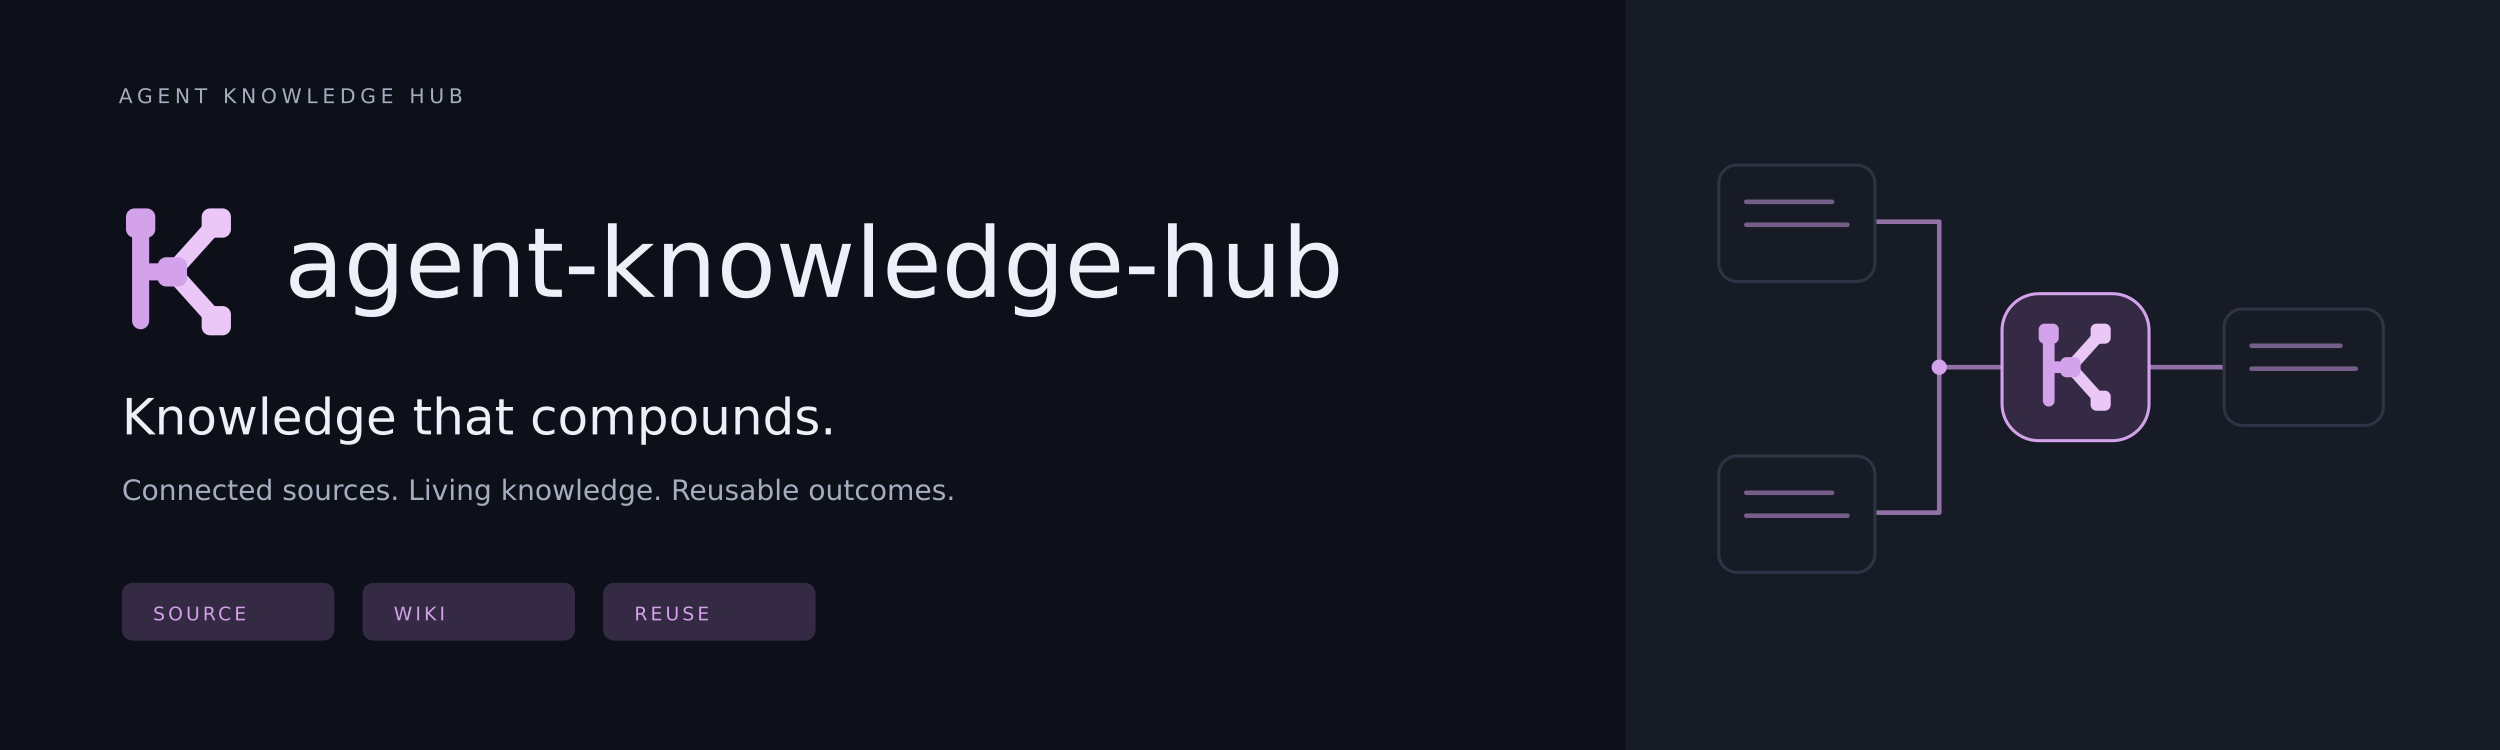
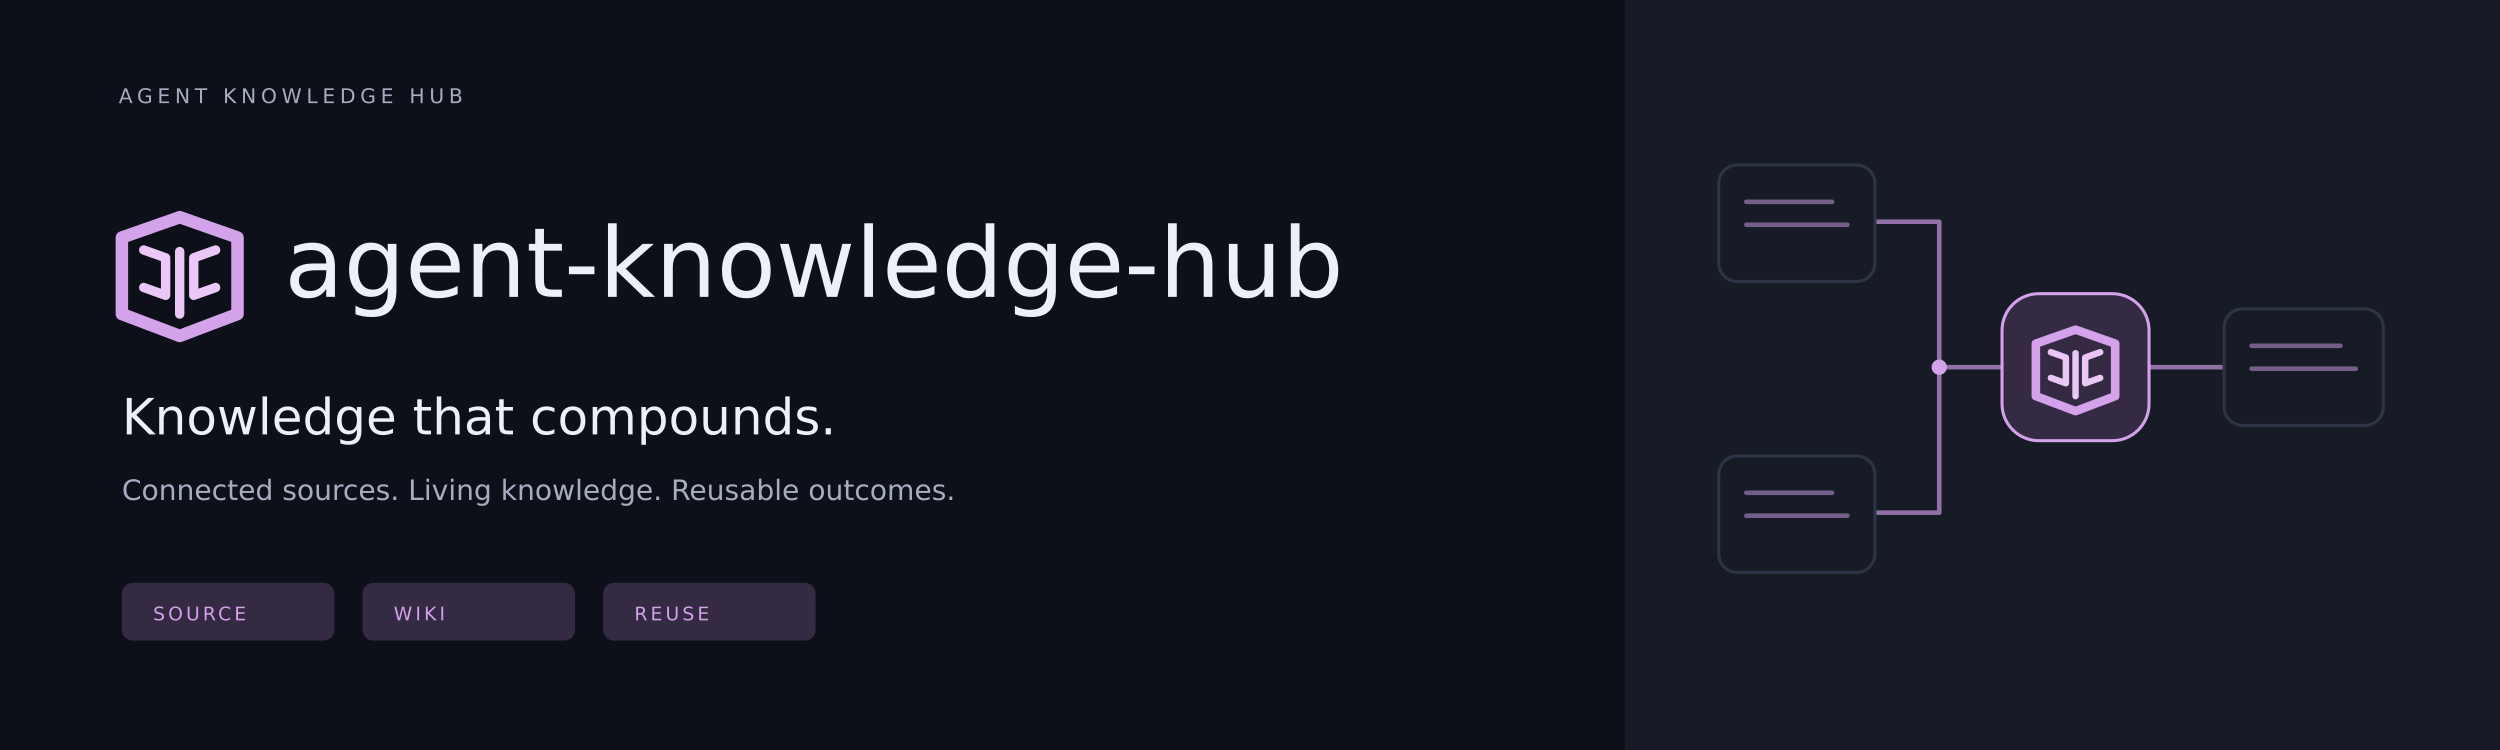
<svg xmlns="http://www.w3.org/2000/svg" width="1600" height="480" viewBox="0 0 1600 480" role="img" aria-label="agent-knowledge-hub dark repository banner">
  <rect x="0" y="0" width="1600" height="480" rx="0" fill="#0d1018" />
  <rect x="1040" y="0" width="560" height="480" rx="0" fill="#171b26" />
  <text x="76" y="66" font-family="DejaVu Sans,Arial,sans-serif" font-size="13" fill="#a5aec0" letter-spacing="3">AGENT KNOWLEDGE HUB</text>
  <svg x="65" y="124" width="100" height="100" viewBox="0 0 128 128">
-     <g fill="none" stroke-linecap="round" stroke-linejoin="round">
-       <path class="primary-stroke" d="M32 24v80M32 64h26" stroke="#d4a1eb" stroke-width="14" />
-       <path class="secondary-stroke" d="m58 64 36-40M58 64l36 40" stroke="#eac7f6" stroke-width="14" />
-     </g>
-     <g class="primary-fill" fill="#d4a1eb">
-       <rect x="20" y="12" width="24" height="24" rx="7" fill="inherit" />
-       <rect x="46" y="52" width="24" height="24" rx="7" fill="inherit" />
-     </g>
-     <g class="secondary-fill" fill="#eac7f6">
-       <rect x="82" y="12" width="24" height="24" rx="7" fill="inherit" />
-       <rect x="82" y="92" width="24" height="24" rx="7" fill="inherit" />
+     <g transform="scale(1.28)">
+       <path class="primary-stroke" d="M50 15 87 28v49L50 91 13 77V28z" fill="none" stroke="#d4a1eb" stroke-width="8" stroke-linejoin="round" />
+       <path class="secondary-stroke" d="M50 37v40M27 36l14 5v24l-14-5M73 36l-14 5v24l14-5" fill="none" stroke="#eac7f6" stroke-width="6" stroke-linejoin="round" stroke-linecap="round" />
    </g>
  </svg>
  <g aria-label="agent-knowledge-hub" fill="#edf0f8" transform="translate(182 190) scale(0.03027344 -0.03027344)">
    <path transform="translate(0 0)" d="M702 563Q479 563 393.0 512.0Q307 461 307 338Q307 240 371.5 182.5Q436 125 547 125Q700 125 792.5 233.5Q885 342 885 522V563ZM1069 639V0H885V170Q822 68 728.0 19.5Q634 -29 498 -29Q326 -29 224.5 67.5Q123 164 123 326Q123 515 249.5 611.0Q376 707 627 707H885V725Q885 852 801.5 921.5Q718 991 567 991Q471 991 380.0 968.0Q289 945 205 899V1069Q306 1108 401.0 1127.5Q496 1147 586 1147Q829 1147 949.0 1021.0Q1069 895 1069 639Z" />
    <path transform="translate(1255 0)" d="M930 573Q930 773 847.5 883.0Q765 993 616 993Q468 993 385.5 883.0Q303 773 303 573Q303 374 385.5 264.0Q468 154 616 154Q765 154 847.5 264.0Q930 374 930 573ZM1114 139Q1114 -147 987.0 -286.5Q860 -426 598 -426Q501 -426 415.0 -411.5Q329 -397 248 -367V-188Q329 -232 408.0 -253.0Q487 -274 569 -274Q750 -274 840.0 -179.5Q930 -85 930 106V197Q873 98 784.0 49.0Q695 0 571 0Q365 0 239.0 157.0Q113 314 113 573Q113 833 239.0 990.0Q365 1147 571 1147Q695 1147 784.0 1098.0Q873 1049 930 950V1120H1114Z" />
    <path transform="translate(2555 0)" d="M1151 606V516H305Q317 326 419.5 226.5Q522 127 705 127Q811 127 910.5 153.0Q1010 179 1108 231V57Q1009 15 905.0 -7.0Q801 -29 694 -29Q426 -29 269.5 127.0Q113 283 113 549Q113 824 261.5 985.5Q410 1147 662 1147Q888 1147 1019.5 1001.5Q1151 856 1151 606ZM967 660Q965 811 882.5 901.0Q800 991 664 991Q510 991 417.5 904.0Q325 817 311 659Z" />
    <path transform="translate(3815 0)" d="M1124 676V0H940V670Q940 829 878.0 908.0Q816 987 692 987Q543 987 457.0 892.0Q371 797 371 633V0H186V1120H371V946Q437 1047 526.5 1097.0Q616 1147 733 1147Q926 1147 1025.0 1027.5Q1124 908 1124 676Z" />
    <path transform="translate(5113 0)" d="M375 1438V1120H754V977H375V369Q375 232 412.5 193.0Q450 154 565 154H754V0H565Q352 0 271.0 79.5Q190 159 190 369V977H55V1120H190V1438Z" />
    <path transform="translate(5916 0)" d="M100 643H639V479H100Z" />
    <path transform="translate(6655 0)" d="M186 1556H371V637L920 1120H1155L561 596L1180 0H940L371 547V0H186Z" />
    <path transform="translate(7841 0)" d="M1124 676V0H940V670Q940 829 878.0 908.0Q816 987 692 987Q543 987 457.0 892.0Q371 797 371 633V0H186V1120H371V946Q437 1047 526.5 1097.0Q616 1147 733 1147Q926 1147 1025.0 1027.5Q1124 908 1124 676Z" />
    <path transform="translate(9139 0)" d="M627 991Q479 991 393.0 875.5Q307 760 307 559Q307 358 392.5 242.5Q478 127 627 127Q774 127 860.0 243.0Q946 359 946 559Q946 758 860.0 874.5Q774 991 627 991ZM627 1147Q867 1147 1004.0 991.0Q1141 835 1141 559Q1141 284 1004.0 127.5Q867 -29 627 -29Q386 -29 249.5 127.5Q113 284 113 559Q113 835 249.5 991.0Q386 1147 627 1147Z" />
    <path transform="translate(10392 0)" d="M86 1120H270L500 246L729 1120H946L1176 246L1405 1120H1589L1296 0H1079L838 918L596 0H379Z" />
    <path transform="translate(12067 0)" d="M193 1556H377V0H193Z" />
    <path transform="translate(12636 0)" d="M1151 606V516H305Q317 326 419.5 226.5Q522 127 705 127Q811 127 910.5 153.0Q1010 179 1108 231V57Q1009 15 905.0 -7.0Q801 -29 694 -29Q426 -29 269.5 127.0Q113 283 113 549Q113 824 261.5 985.5Q410 1147 662 1147Q888 1147 1019.5 1001.5Q1151 856 1151 606ZM967 660Q965 811 882.5 901.0Q800 991 664 991Q510 991 417.5 904.0Q325 817 311 659Z" />
    <path transform="translate(13896 0)" d="M930 950V1556H1114V0H930V168Q872 68 783.5 19.5Q695 -29 571 -29Q368 -29 240.5 133.0Q113 295 113 559Q113 823 240.5 985.0Q368 1147 571 1147Q695 1147 783.5 1098.5Q872 1050 930 950ZM303 559Q303 356 386.5 240.5Q470 125 616 125Q762 125 846.0 240.5Q930 356 930 559Q930 762 846.0 877.5Q762 993 616 993Q470 993 386.5 877.5Q303 762 303 559Z" />
    <path transform="translate(15196 0)" d="M930 573Q930 773 847.5 883.0Q765 993 616 993Q468 993 385.5 883.0Q303 773 303 573Q303 374 385.5 264.0Q468 154 616 154Q765 154 847.5 264.0Q930 374 930 573ZM1114 139Q1114 -147 987.0 -286.5Q860 -426 598 -426Q501 -426 415.0 -411.5Q329 -397 248 -367V-188Q329 -232 408.0 -253.0Q487 -274 569 -274Q750 -274 840.0 -179.5Q930 -85 930 106V197Q873 98 784.0 49.0Q695 0 571 0Q365 0 239.0 157.0Q113 314 113 573Q113 833 239.0 990.0Q365 1147 571 1147Q695 1147 784.0 1098.0Q873 1049 930 950V1120H1114Z" />
    <path transform="translate(16496 0)" d="M1151 606V516H305Q317 326 419.5 226.5Q522 127 705 127Q811 127 910.5 153.0Q1010 179 1108 231V57Q1009 15 905.0 -7.0Q801 -29 694 -29Q426 -29 269.5 127.0Q113 283 113 549Q113 824 261.5 985.5Q410 1147 662 1147Q888 1147 1019.5 1001.5Q1151 856 1151 606ZM967 660Q965 811 882.5 901.0Q800 991 664 991Q510 991 417.5 904.0Q325 817 311 659Z" />
    <path transform="translate(17756 0)" d="M100 643H639V479H100Z" />
    <path transform="translate(18495 0)" d="M1124 676V0H940V670Q940 829 878.0 908.0Q816 987 692 987Q543 987 457.0 892.0Q371 797 371 633V0H186V1556H371V946Q437 1047 526.5 1097.0Q616 1147 733 1147Q926 1147 1025.0 1027.5Q1124 908 1124 676Z" />
    <path transform="translate(19793 0)" d="M174 442V1120H358V449Q358 290 420.0 210.5Q482 131 606 131Q755 131 841.5 226.0Q928 321 928 485V1120H1112V0H928V172Q861 70 772.5 20.5Q684 -29 567 -29Q374 -29 274.0 91.0Q174 211 174 442ZM637 1147Z" />
    <path transform="translate(21091 0)" d="M997 559Q997 762 913.5 877.5Q830 993 684 993Q538 993 454.5 877.5Q371 762 371 559Q371 356 454.5 240.5Q538 125 684 125Q830 125 913.5 240.5Q997 356 997 559ZM371 950Q429 1050 517.5 1098.5Q606 1147 729 1147Q933 1147 1060.5 985.0Q1188 823 1188 559Q1188 295 1060.5 133.0Q933 -29 729 -29Q606 -29 517.5 19.5Q429 68 371 168V0H186V1556H371Z" />
  </g>
  <text x="78" y="278" font-family="DejaVu Sans,Arial,sans-serif" font-size="32" fill="#edf0f8">Knowledge that compounds.</text>
  <text x="78" y="320" font-family="DejaVu Sans,Arial,sans-serif" font-size="18" fill="#a5aec0">Connected sources. Living knowledge. Reusable outcomes.</text>
  <rect x="78" y="373" width="136" height="37" rx="7" fill="#352a43" />
  <text x="98" y="397" font-family="DejaVu Sans,Arial,sans-serif" font-size="12" fill="#d4a1eb" letter-spacing="2">SOURCE</text>
  <rect x="232" y="373" width="136" height="37" rx="7" fill="#352a43" />
  <text x="252" y="397" font-family="DejaVu Sans,Arial,sans-serif" font-size="12" fill="#d4a1eb" letter-spacing="2">WIKI</text>
  <rect x="386" y="373" width="136" height="37" rx="7" fill="#352a43" />
  <text x="406" y="397" font-family="DejaVu Sans,Arial,sans-serif" font-size="12" fill="#d4a1eb" letter-spacing="2">REUSE</text>
  <g transform="translate(1100 88) scale(0.98)">
    <path d="M80 55h64v95h55M80 245h64v-95M245 150h85" fill="none" stroke="#d4a1eb" stroke-width="3" stroke-linecap="round" stroke-linejoin="round" opacity=".65" />
    <rect x="0" y="18" width="102" height="76" rx="12" fill="#171b26" stroke="#2c3445" stroke-width="2" />
    <path d="M18 42h56m-56 15h66" stroke="#d4a1eb" stroke-width="3" stroke-linecap="round" opacity=".5" />
    <rect x="0" y="208" width="102" height="76" rx="12" fill="#171b26" stroke="#2c3445" stroke-width="2" />
    <path d="M18 232h56m-56 15h66" stroke="#d4a1eb" stroke-width="3" stroke-linecap="round" opacity=".5" />
    <rect x="185" y="102" width="96" height="96" rx="24" fill="#352a43" stroke="#d4a1eb" stroke-width="2" />
    <svg x="198" y="115" width="70" height="70" viewBox="0 0 128 128">
-       <g fill="none" stroke-linecap="round" stroke-linejoin="round">
-         <path class="primary-stroke" d="M32 24v80M32 64h26" stroke="#d4a1eb" stroke-width="14" />
-         <path class="secondary-stroke" d="m58 64 36-40M58 64l36 40" stroke="#eac7f6" stroke-width="14" />
-       </g>
-       <g class="primary-fill" fill="#d4a1eb">
-         <rect x="20" y="12" width="24" height="24" rx="7" fill="inherit" />
-         <rect x="46" y="52" width="24" height="24" rx="7" fill="inherit" />
-       </g>
-       <g class="secondary-fill" fill="#eac7f6">
-         <rect x="82" y="12" width="24" height="24" rx="7" fill="inherit" />
-         <rect x="82" y="92" width="24" height="24" rx="7" fill="inherit" />
+       <g transform="scale(1.28)">
+         <path class="primary-stroke" d="M50 15 87 28v49L50 91 13 77V28z" fill="none" stroke="#d4a1eb" stroke-width="8" stroke-linejoin="round" />
+         <path class="secondary-stroke" d="M50 37v40M27 36l14 5v24l-14-5M73 36l-14 5v24l14-5" fill="none" stroke="#eac7f6" stroke-width="6" stroke-linejoin="round" stroke-linecap="round" />
      </g>
    </svg>
    <rect x="330" y="112" width="104" height="76" rx="12" fill="#171b26" stroke="#2c3445" stroke-width="2" />
    <path d="M348 136h58m-58 15h68" stroke="#d4a1eb" stroke-width="3" stroke-linecap="round" opacity=".5" />
    <circle cx="144" cy="150" r="5" fill="#d4a1eb" />
  </g>
</svg>
